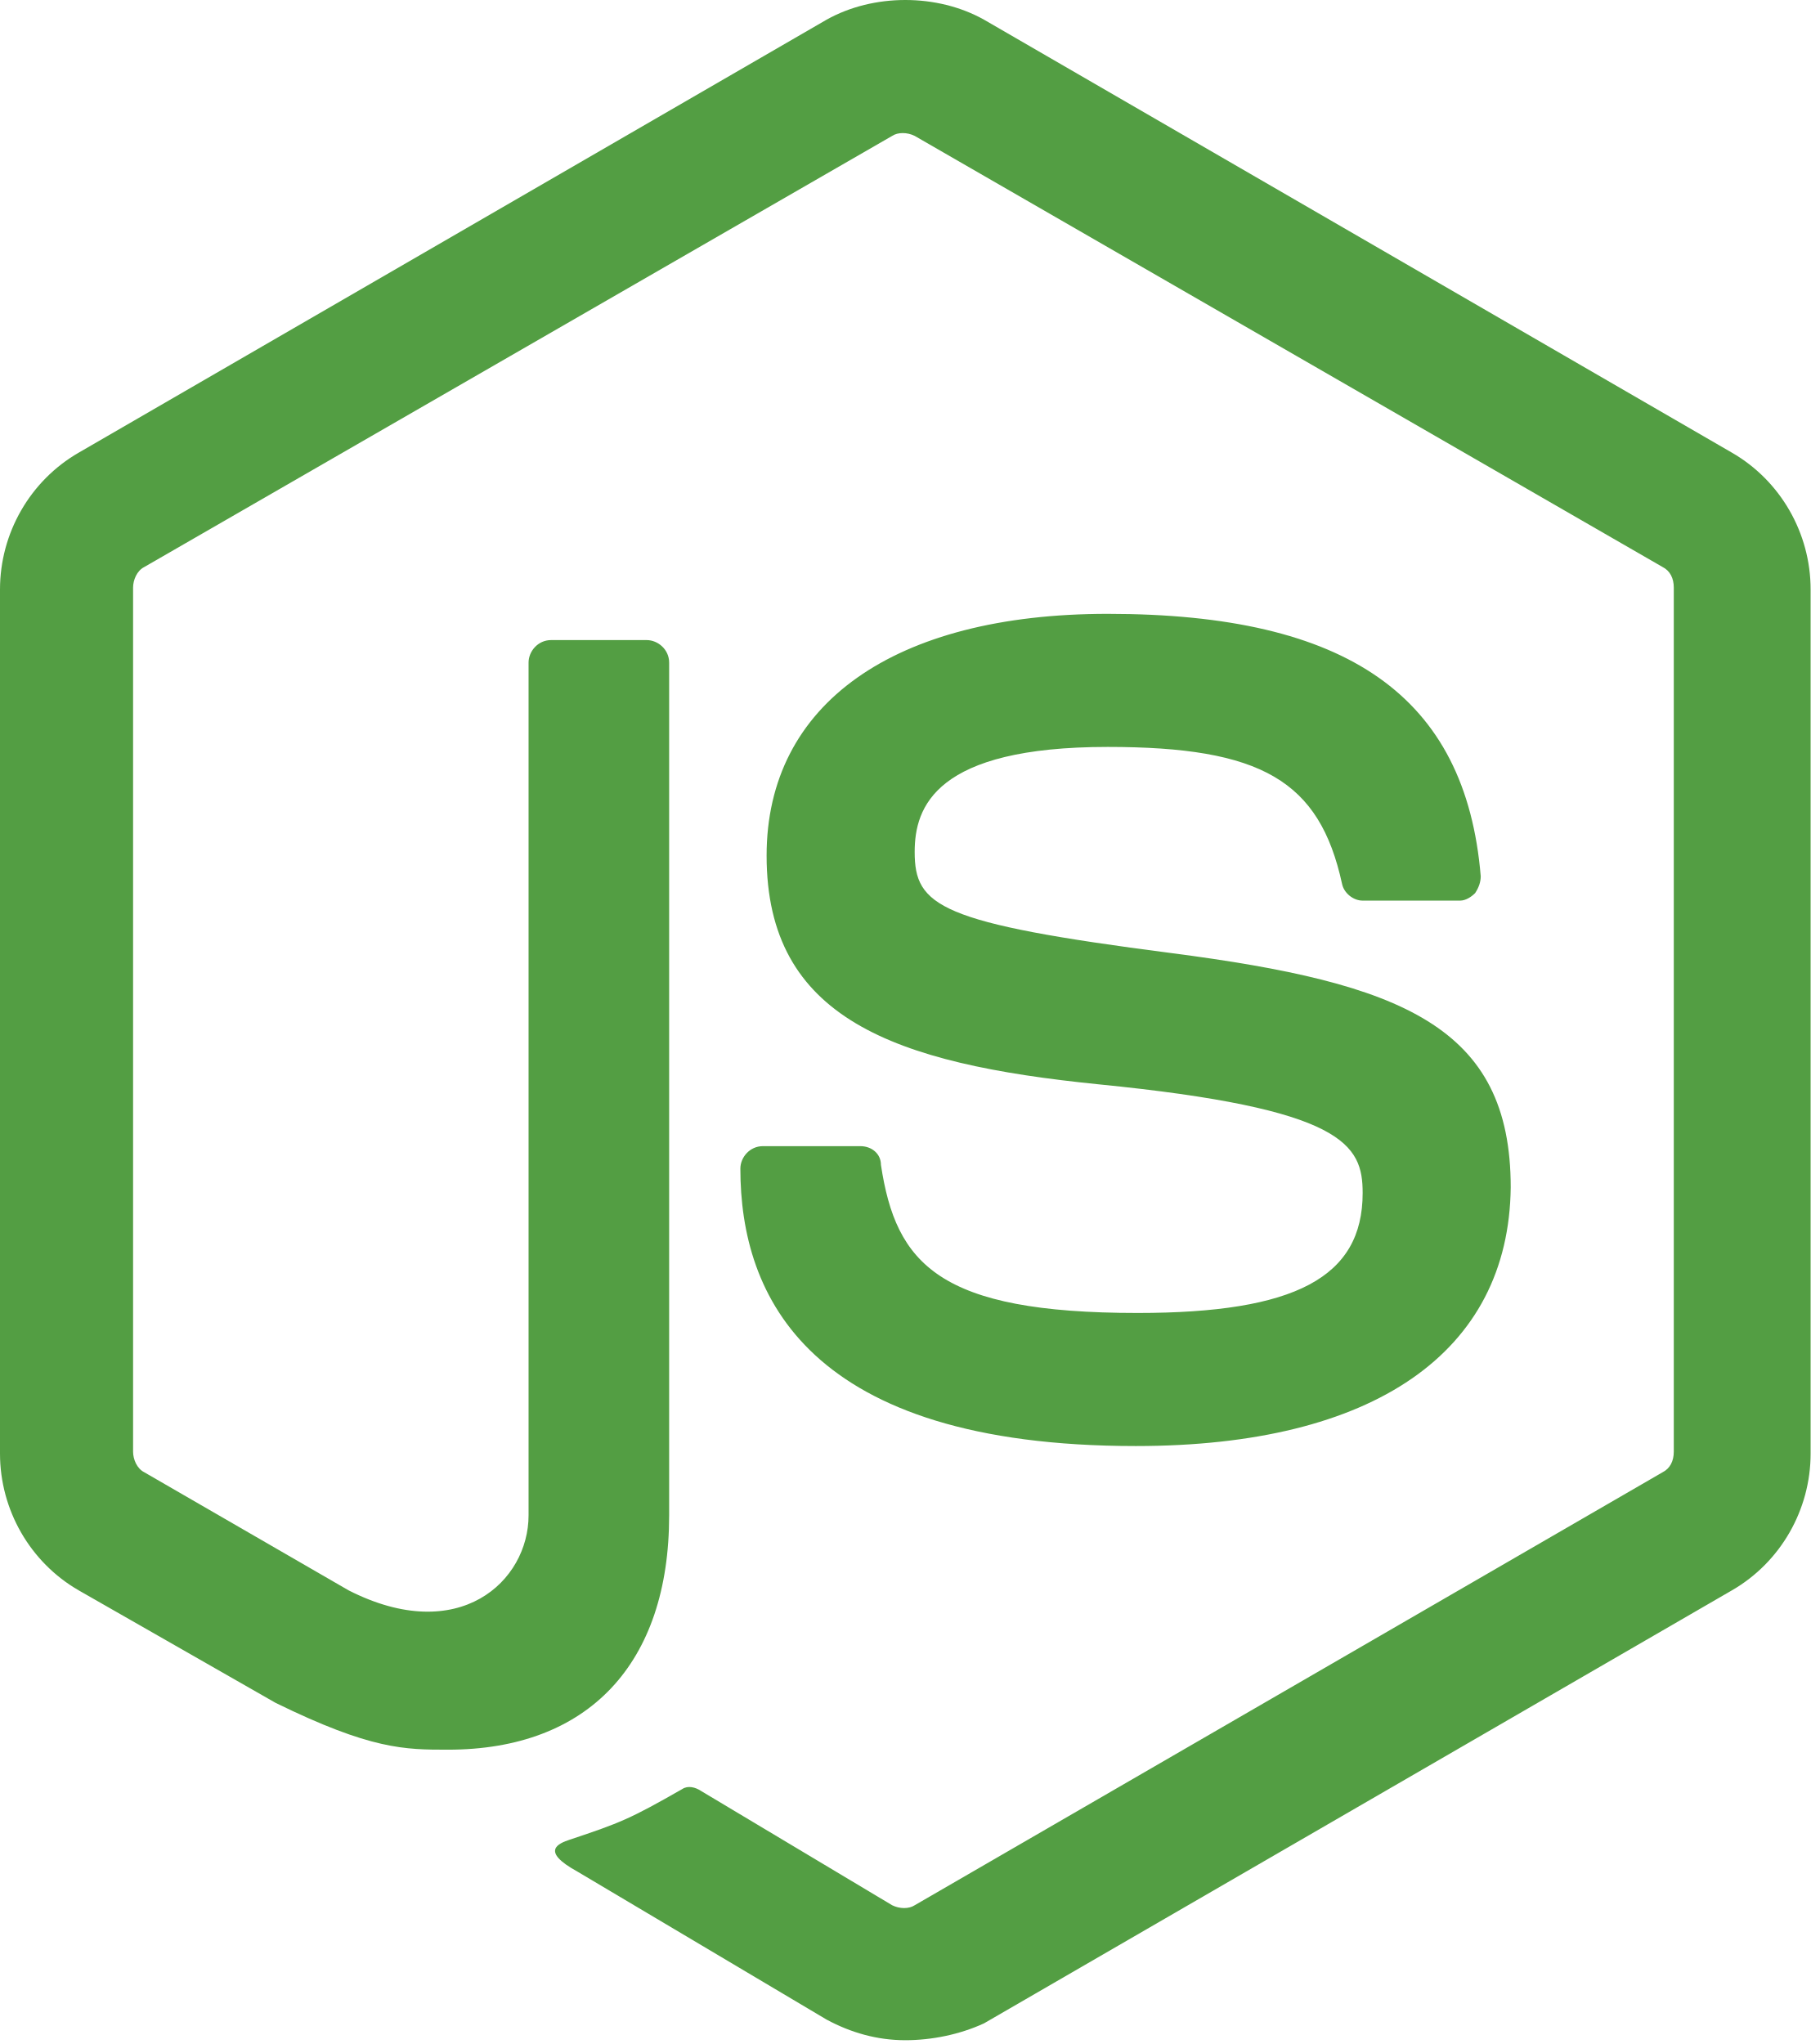
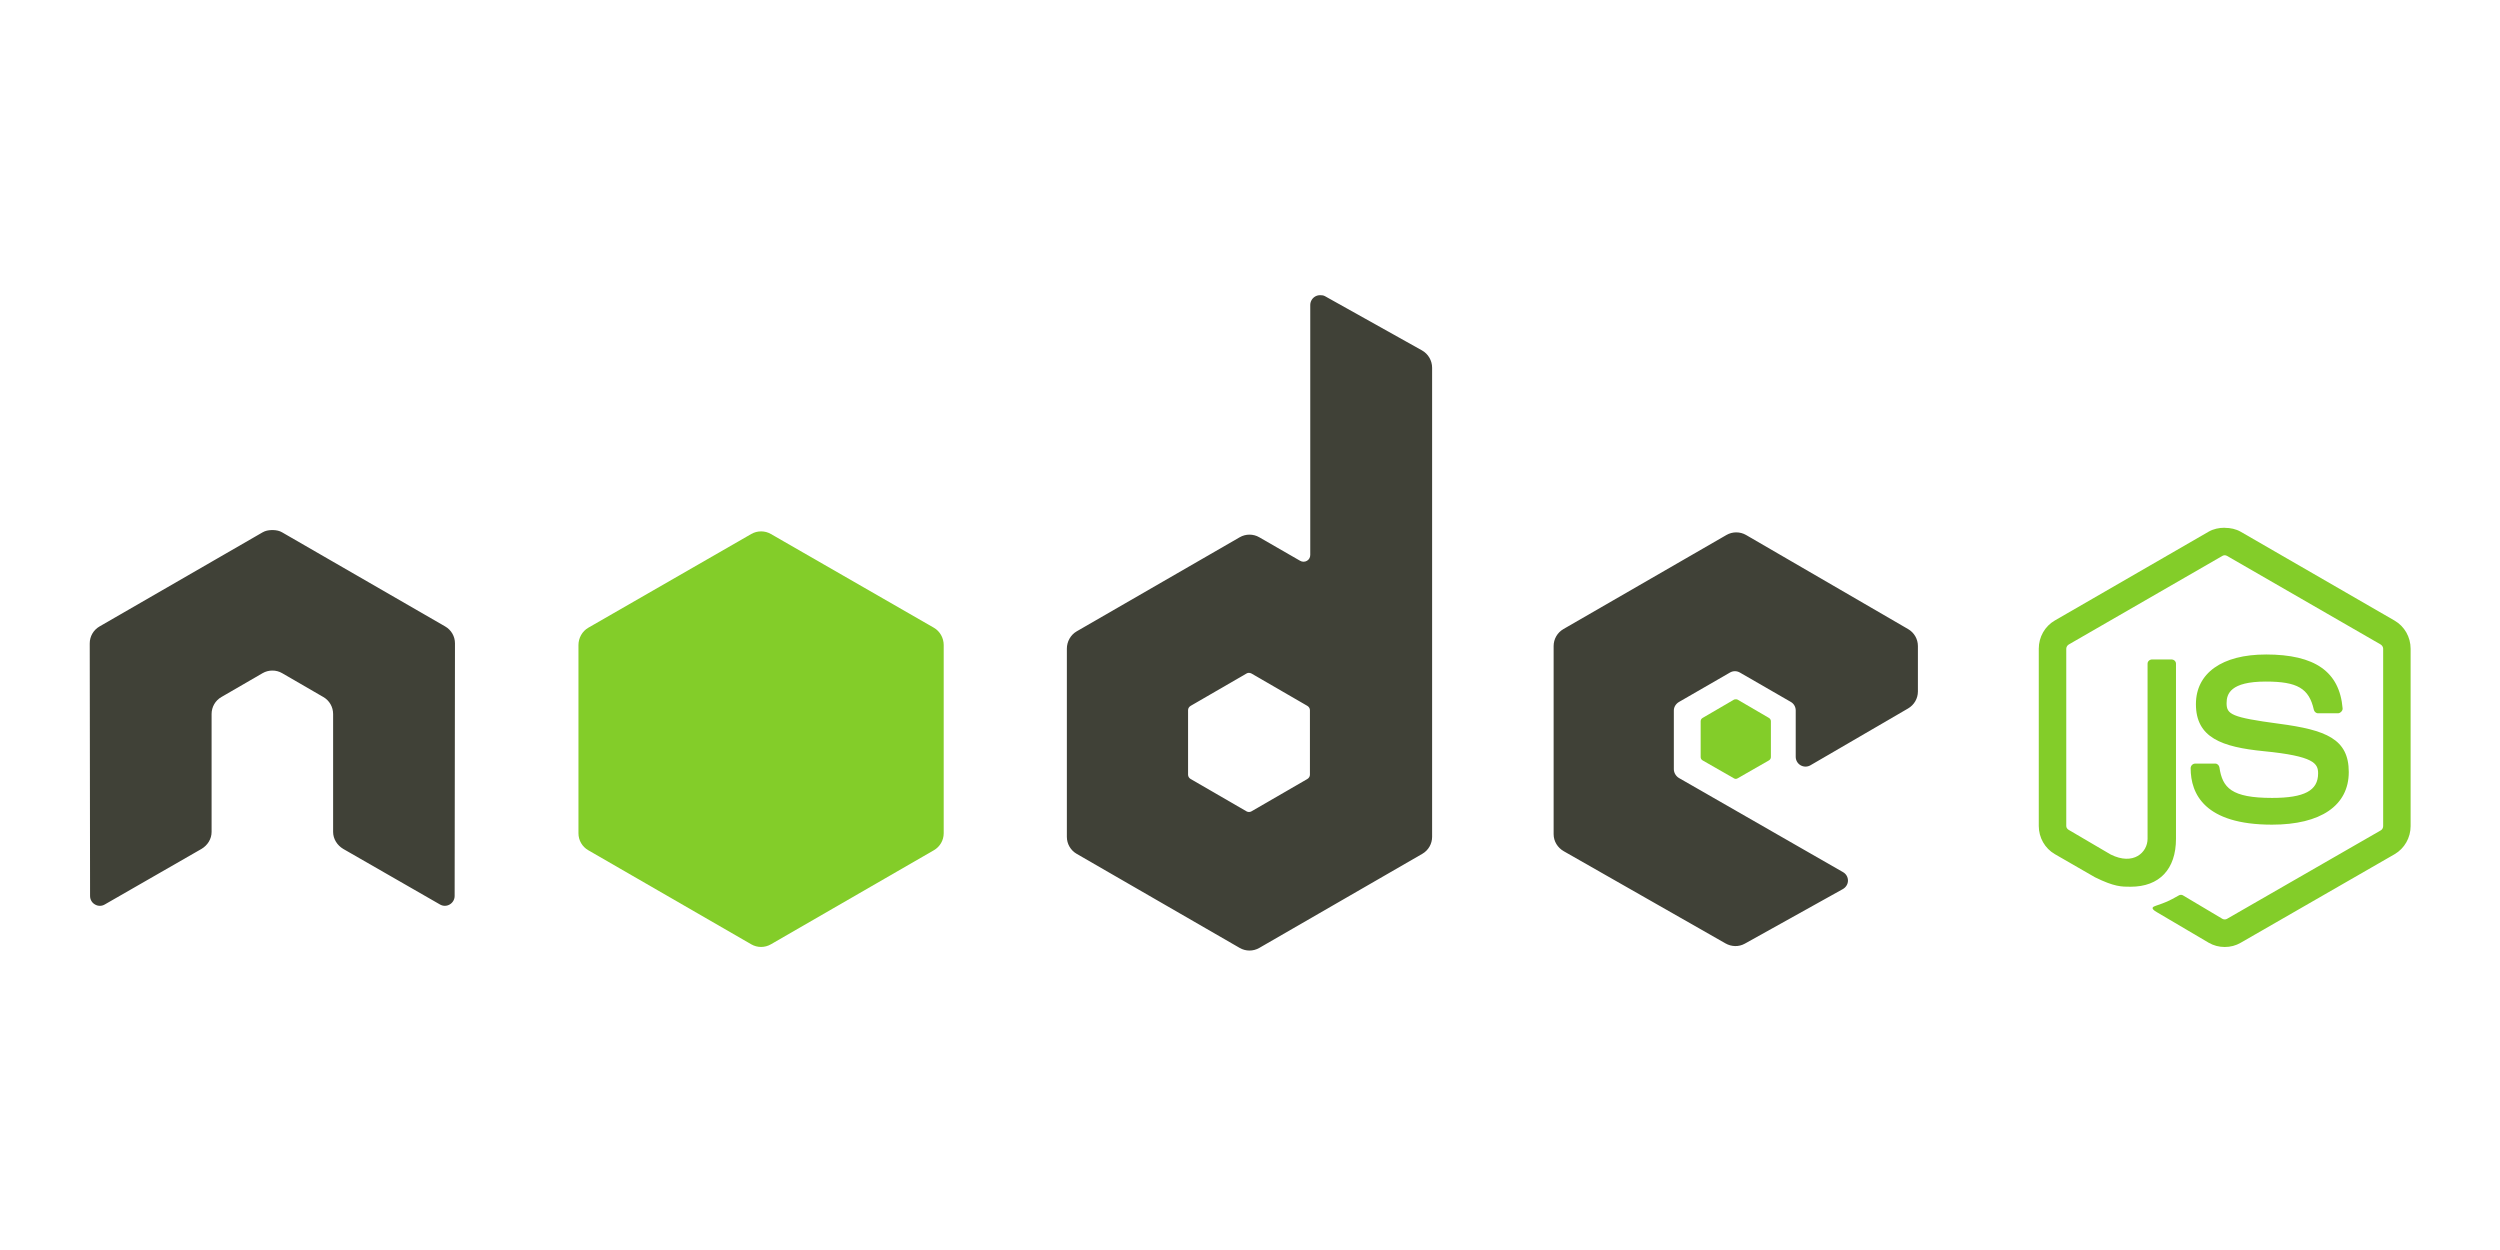
- <svg xmlns="http://www.w3.org/2000/svg" width="256px" height="289px" viewBox="0 0 256 289" version="1.1" xmlnsXlink="http://www.w3.org/1999/xlink" preserveAspectRatio="xMidYMid">
-   <g>
-     <path d="M128,288.464 C124.025,288.464 120.315,287.404 116.87,285.549 L81.623,264.613 C76.323,261.698 78.973,260.638 80.563,260.108 C87.718,257.723 89.043,257.193 96.464,252.952 C97.259,252.422 98.319,252.687 99.114,253.217 L126.145,269.383 C127.205,269.913 128.53,269.913 129.325,269.383 L235.064,208.166 C236.124,207.636 236.654,206.576 236.654,205.251 L236.654,83.081 C236.654,81.756 236.124,80.696 235.064,80.166 L129.325,19.213 C128.265,18.683 126.94,18.683 126.145,19.213 L20.406,80.166 C19.346,80.696 18.816,82.021 18.816,83.081 L18.816,205.251 C18.816,206.311 19.346,207.636 20.406,208.166 L49.292,224.861 C64.928,232.812 74.733,223.536 74.733,214.261 L74.733,93.681 C74.733,92.091 76.058,90.501 77.913,90.501 L91.429,90.501 C93.019,90.501 94.609,91.826 94.609,93.681 L94.609,214.261 C94.609,235.197 83.213,247.387 63.337,247.387 C57.242,247.387 52.472,247.387 38.957,240.762 L11.13,224.861 C4.24,220.886 5.68434189e-14,213.466 5.68434189e-14,205.516 L5.68434189e-14,83.346 C5.68434189e-14,75.395 4.24,67.975 11.13,64 L116.87,2.783 C123.495,-0.928 132.505,-0.928 139.13,2.783 L244.87,64 C251.76,67.975 256,75.395 256,83.346 L256,205.516 C256,213.466 251.76,220.886 244.87,224.861 L139.13,286.079 C135.685,287.669 131.71,288.464 128,288.464 L128,288.464 Z M160.596,204.455 C114.219,204.455 104.679,183.255 104.679,165.234 C104.679,163.644 106.004,162.054 107.859,162.054 L121.64,162.054 C123.23,162.054 124.555,163.114 124.555,164.704 C126.675,178.749 132.77,185.64 160.861,185.64 C183.122,185.64 192.663,180.605 192.663,168.679 C192.663,161.789 190.012,156.754 155.296,153.308 C126.41,150.393 108.389,144.033 108.389,120.977 C108.389,99.511 126.41,86.791 156.621,86.791 C190.542,86.791 207.238,98.451 209.358,123.892 C209.358,124.687 209.093,125.482 208.563,126.277 C208.033,126.807 207.238,127.337 206.443,127.337 L192.663,127.337 C191.337,127.337 190.012,126.277 189.747,124.952 C186.567,110.377 178.352,105.607 156.621,105.607 C132.24,105.607 129.325,114.087 129.325,120.447 C129.325,128.133 132.77,130.518 165.631,134.758 C198.228,138.998 213.598,145.093 213.598,167.884 C213.333,191.205 194.253,204.455 160.596,204.455 L160.596,204.455 Z" fill="#539E43" />
+ <svg xmlns="http://www.w3.org/2000/svg" width="120" height="60" preserveAspectRatio="xMidYMid">
+   <g transform="matrix(.217946 0 0 .217946 4.120542 14.08555)">
+     <path d="M471.05 51.6c-1.245 0-2.455.257-3.526.863l-33.888 19.57c-2.193 1.263-3.526 3.65-3.526 6.188v39.07c0 2.537 1.333 4.92 3.526 6.187l8.85 5.1c4.3 2.12 5.886 2.086 7.843 2.086 6.366 0 10-3.863 10-10.577V81.542c0-.545-.472-.935-1.007-.935h-4.245c-.544 0-1.007.4-1.007.935v38.565c0 2.976-3.1 5.97-8.13 3.454l-9.2-5.396c-.325-.177-.576-.5-.576-.863v-39.07c0-.37.248-.748.576-.935l33.817-19.5c.317-.182.694-.182 1.007 0l33.817 19.5c.322.193.576.553.576.935v39.07c0 .373-.187.755-.504.935l-33.888 19.5c-.3.173-.7.173-1.007 0l-8.706-5.18c-.26-.152-.613-.14-.863 0-2.403 1.362-2.855 1.52-5.108 2.302-.555.193-1.4.494.288 1.44l11.368 6.7c1.082.626 2.288.935 3.526.935 1.255 0 2.443-.3 3.526-.935l33.888-19.5c2.193-1.276 3.526-3.65 3.526-6.187v-39.07c0-2.538-1.333-4.92-3.526-6.188l-33.888-19.57c-1.062-.606-2.28-.863-3.526-.863zm9.066 27.918c-9.65 0-15.397 4.107-15.397 10.936 0 7.4 5.704 9.444 14.966 10.36 11.08 1.085 11.944 2.712 11.944 4.893 0 3.783-3.016 5.396-10.145 5.396-8.956 0-10.925-2.236-11.584-6.7-.078-.478-.446-.863-.935-.863h-4.4a1.03 1.03 0 0 0-1.007 1.007c0 5.703 3.102 12.447 17.916 12.447 10.723 0 16.908-4.2 16.908-11.584 0-7.3-4.996-9.273-15.397-10.65-10.5-1.4-11.512-2.07-11.512-4.533 0-2.032.85-4.75 8.634-4.75 6.953 0 9.523 1.5 10.577 6.188.092.44.48.8.935.8h4.4c.27 0 .532-.166.72-.36.184-.207.314-.44.288-.72-.68-8.074-6.064-11.872-16.908-11.872z" fill="#83cd29" />
+     <path d="M271.82.383a2.18 2.18 0 0 0-1.079.288 2.18 2.18 0 0 0-1.079 1.871v55.042c0 .54-.252 1.024-.72 1.295a1.5 1.5 0 0 1-1.511 0l-8.994-5.18a4.31 4.31 0 0 0-4.317 0L218.218 74.42c-1.342.774-2.16 2.264-2.16 3.813v41.443a4.31 4.31 0 0 0 2.159 3.741l35.903 20.722a4.3 4.3 0 0 0 4.317 0l35.903-20.722a4.31 4.31 0 0 0 2.159-3.741V16.356c0-1.572-.858-3.047-2.23-3.813L272.9.598c-.336-.187-.708-.22-1.08-.216zM40.86 52.115c-.685.028-1.328.147-1.943.504L3.015 73.34a4.3 4.3 0 0 0-2.158 3.741L.93 132.7c0 .774.4 1.492 1.08 1.87.667.4 1.494.4 2.158 0l21.297-12.232c1.35-.8 2.23-2.196 2.23-3.74V92.623c0-1.55.815-2.97 2.16-3.74l9.066-5.252a4.25 4.25 0 0 1 2.158-.576 4.24 4.24 0 0 1 2.159.576L52.3 88.88c1.343.77 2.158 2.192 2.158 3.74v25.974c0 1.546.9 2.95 2.23 3.74l21.297 12.232c.67.4 1.495.4 2.158 0 .66-.38 1.08-1.097 1.08-1.87l.072-55.617a4.28 4.28 0 0 0-2.158-3.741L43.235 52.618c-.607-.356-1.253-.476-1.943-.504h-.43zm322.624.504a4.29 4.29 0 0 0-2.159.576l-35.903 20.722c-1.34.775-2.16 2.192-2.16 3.74V119.1c0 1.558.878 2.97 2.23 3.74l35.615 20.3c1.315.75 2.92.807 4.245.07l21.585-12.016c.685-.38 1.148-1.09 1.15-1.87s-.403-1.482-1.08-1.87l-36.12-20.722c-.676-.386-1.15-1.167-1.15-1.943V91.83c0-.774.48-1.484 1.15-1.87l11.224-6.476c.668-.386 1.488-.386 2.16 0L375.5 89.96a2.15 2.15 0 0 1 1.079 1.87v10.217a2.15 2.15 0 0 0 1.079 1.87c.673.388 1.488.39 2.16 0L401.33 91.4c1.335-.776 2.16-2.197 2.16-3.74v-10a4.32 4.32 0 0 0-2.159-3.741l-35.687-20.722a4.28 4.28 0 0 0-2.159-.576zm-107.35 30.94a1.21 1.21 0 0 1 .576.143l12.303 7.123c.334.193.576.55.576.935v14.246c0 .387-.24.743-.576.935l-12.303 7.123c-.335.19-.744.19-1.08 0l-12.303-7.123c-.335-.193-.576-.55-.576-.935V91.758c0-.386.242-.74.576-.935l12.303-7.122c.168-.097.316-.143.504-.143v-.001z" fill="#404137" />
+     <path d="M148.714 52.402a4.31 4.31 0 0 0-2.16.576l-35.903 20.65c-1.342.774-2.158 2.265-2.158 3.813v41.443a4.3 4.3 0 0 0 2.158 3.74l35.903 20.722a4.3 4.3 0 0 0 4.317 0l35.903-20.722a4.31 4.31 0 0 0 2.159-3.741V77.44c0-1.55-.816-3.04-2.16-3.813l-35.903-20.65a4.27 4.27 0 0 0-2.16-.576zm214.7 36.983c-.143 0-.302 0-.432.07l-6.907 4.03a.84.84 0 0 0-.432.719v7.915c0 .298.173.57.432.72l6.907 3.957a.75.75 0 0 0 .79 0l6.907-3.957c.256-.147.432-.422.432-.72v-7.915c0-.298-.175-.57-.432-.72l-6.907-4.03c-.128-.076-.216-.07-.36-.07z" fill="#83cd29" />
  </g>
</svg>
